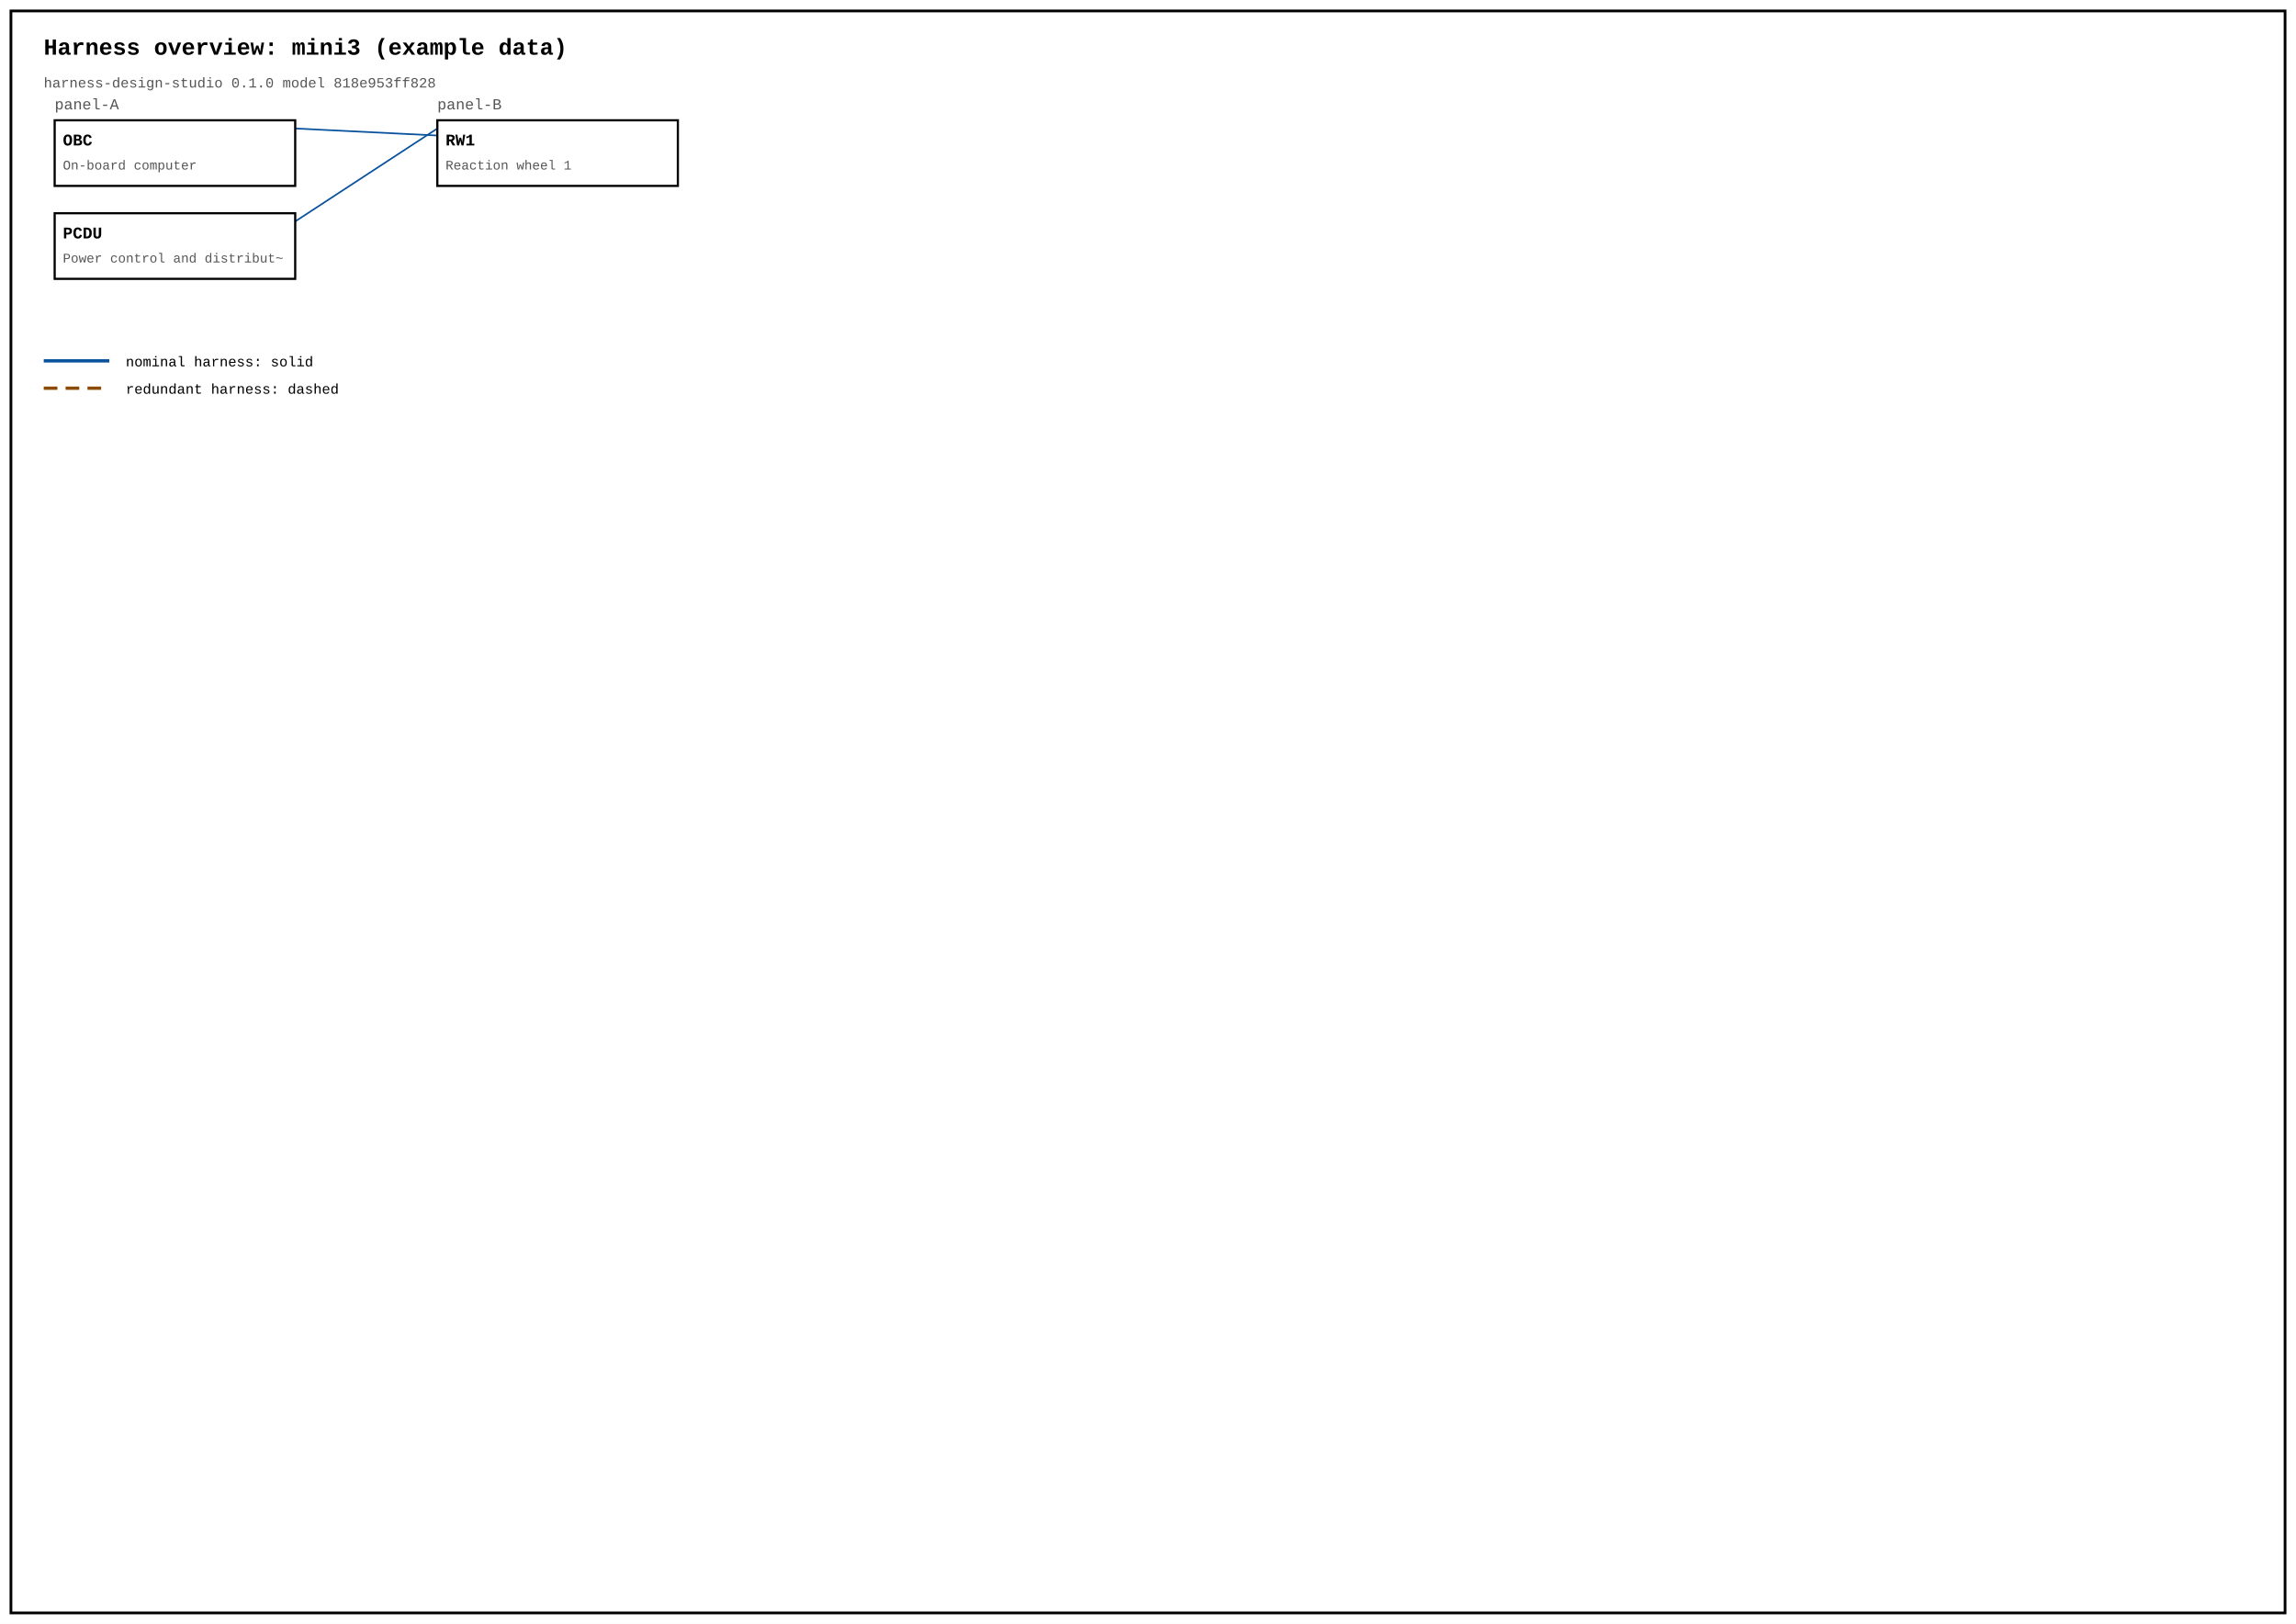
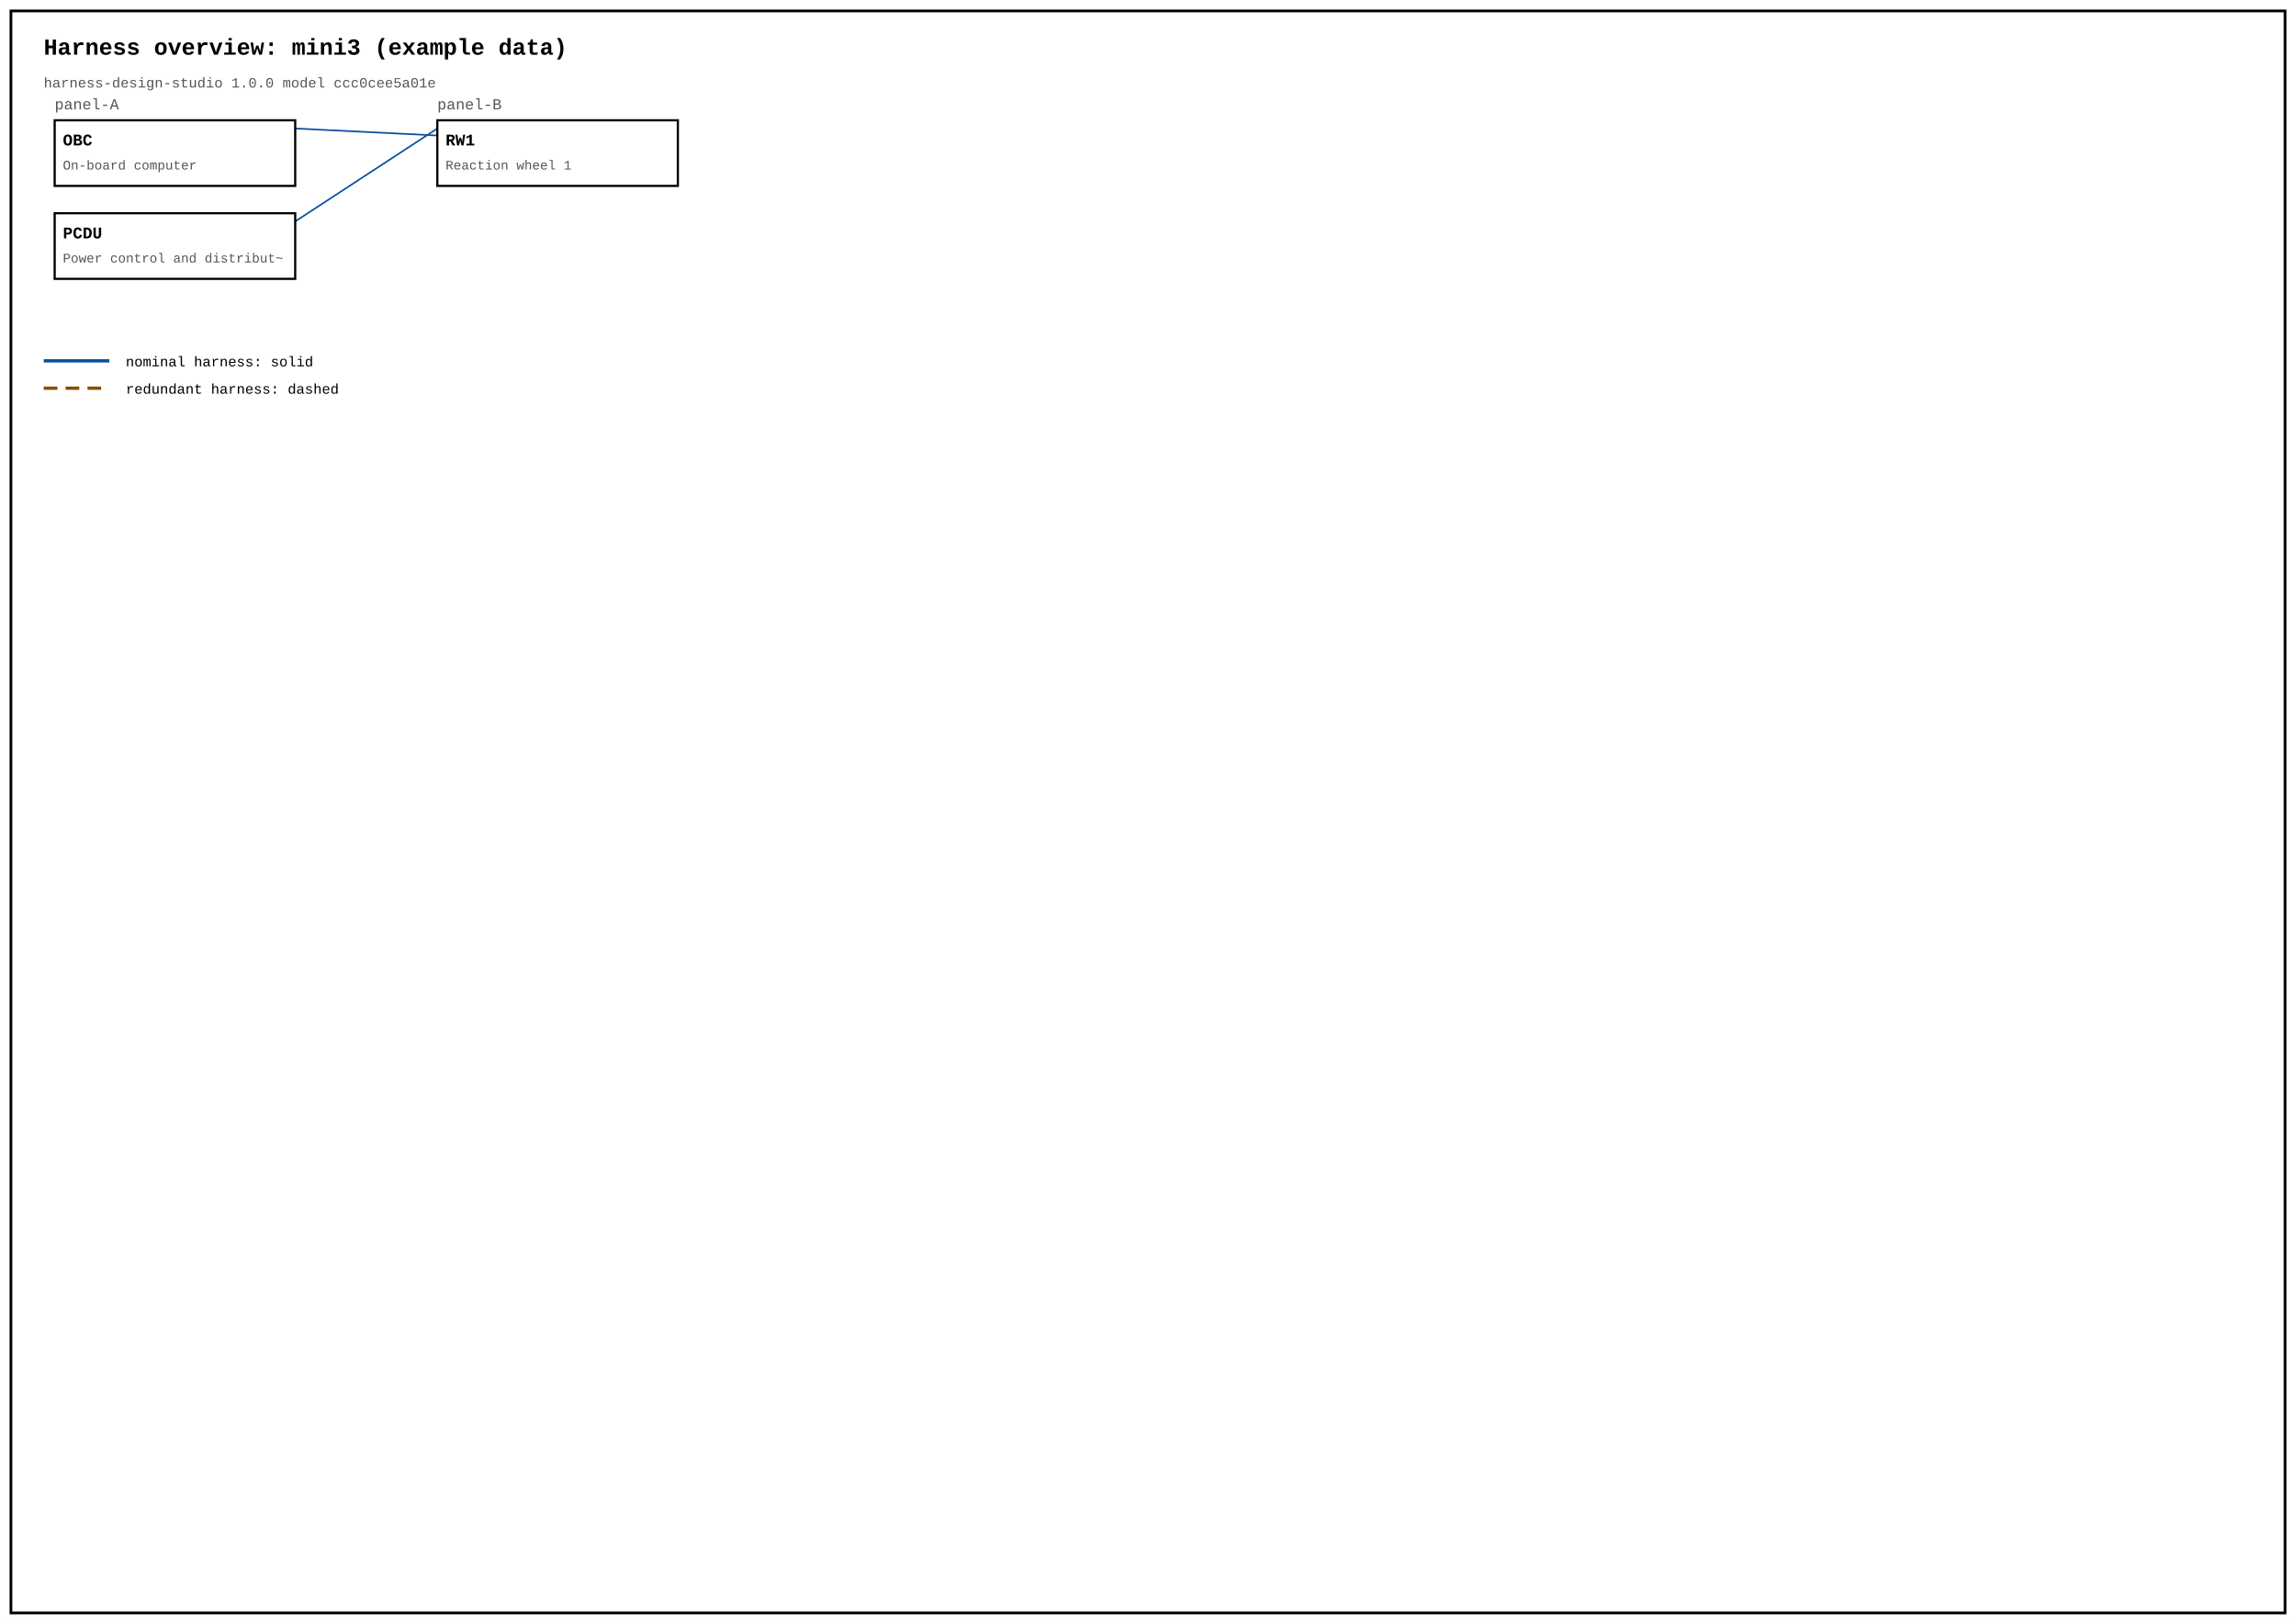
<svg xmlns="http://www.w3.org/2000/svg" width="420mm" height="297mm" viewBox="0 0 420 297" font-family="Courier New, Courier, monospace">
  <rect x="0" y="0" width="420" height="297" fill="#ffffff" />
  <rect x="2" y="2" width="416" height="293" fill="none" stroke="#000000" stroke-width="0.5" />
  <text x="8" y="10" font-size="4.2" font-weight="bold" text-anchor="start" fill="#000000">Harness overview: mini3 (example data)</text>
-   <text x="8" y="16" font-size="2.6" text-anchor="start" fill="#555555">harness-design-studio 0.1.0 model 818e953ff828</text>
+   <text x="8" y="16" font-size="2.6" text-anchor="start" fill="#555555">harness-design-studio 1.0.0 model ccc0cee5a01e</text>
  <text x="10" y="20" font-size="2.8" text-anchor="start" fill="#555555">panel-A</text>
  <text x="80" y="20" font-size="2.8" text-anchor="start" fill="#555555">panel-B</text>
  <line x1="54" y1="40.5" x2="80" y2="23.5" stroke="#08519c" stroke-width="0.3" />
  <line x1="54" y1="23.5" x2="80" y2="24.786" stroke="#08519c" stroke-width="0.3" />
  <rect x="10" y="22" width="44" height="12" fill="#ffffff" stroke="#000000" stroke-width="0.4" />
  <text x="11.5" y="26.6" font-size="3" font-weight="bold" text-anchor="start" fill="#000000">OBC</text>
  <text x="11.5" y="31" font-size="2.4" text-anchor="start" fill="#555555">On-board computer</text>
  <rect x="10" y="39" width="44" height="12" fill="#ffffff" stroke="#000000" stroke-width="0.4" />
  <text x="11.5" y="43.6" font-size="3" font-weight="bold" text-anchor="start" fill="#000000">PCDU</text>
  <text x="11.5" y="48" font-size="2.4" text-anchor="start" fill="#555555">Power control and distribut~</text>
  <rect x="80" y="22" width="44" height="12" fill="#ffffff" stroke="#000000" stroke-width="0.4" />
  <text x="81.5" y="26.6" font-size="3" font-weight="bold" text-anchor="start" fill="#000000">RW1</text>
  <text x="81.5" y="31" font-size="2.4" text-anchor="start" fill="#555555">Reaction wheel 1</text>
  <line x1="8" y1="66" x2="20" y2="66" stroke="#08519c" stroke-width="0.6" />
  <text x="23" y="67" font-size="2.6" text-anchor="start" fill="#000000">nominal harness: solid</text>
  <line x1="8" y1="71" x2="20" y2="71" stroke="#8c4a00" stroke-width="0.6" stroke-dasharray="2.5 1.5" />
  <text x="23" y="72" font-size="2.6" text-anchor="start" fill="#000000">redundant harness: dashed</text>
</svg>
